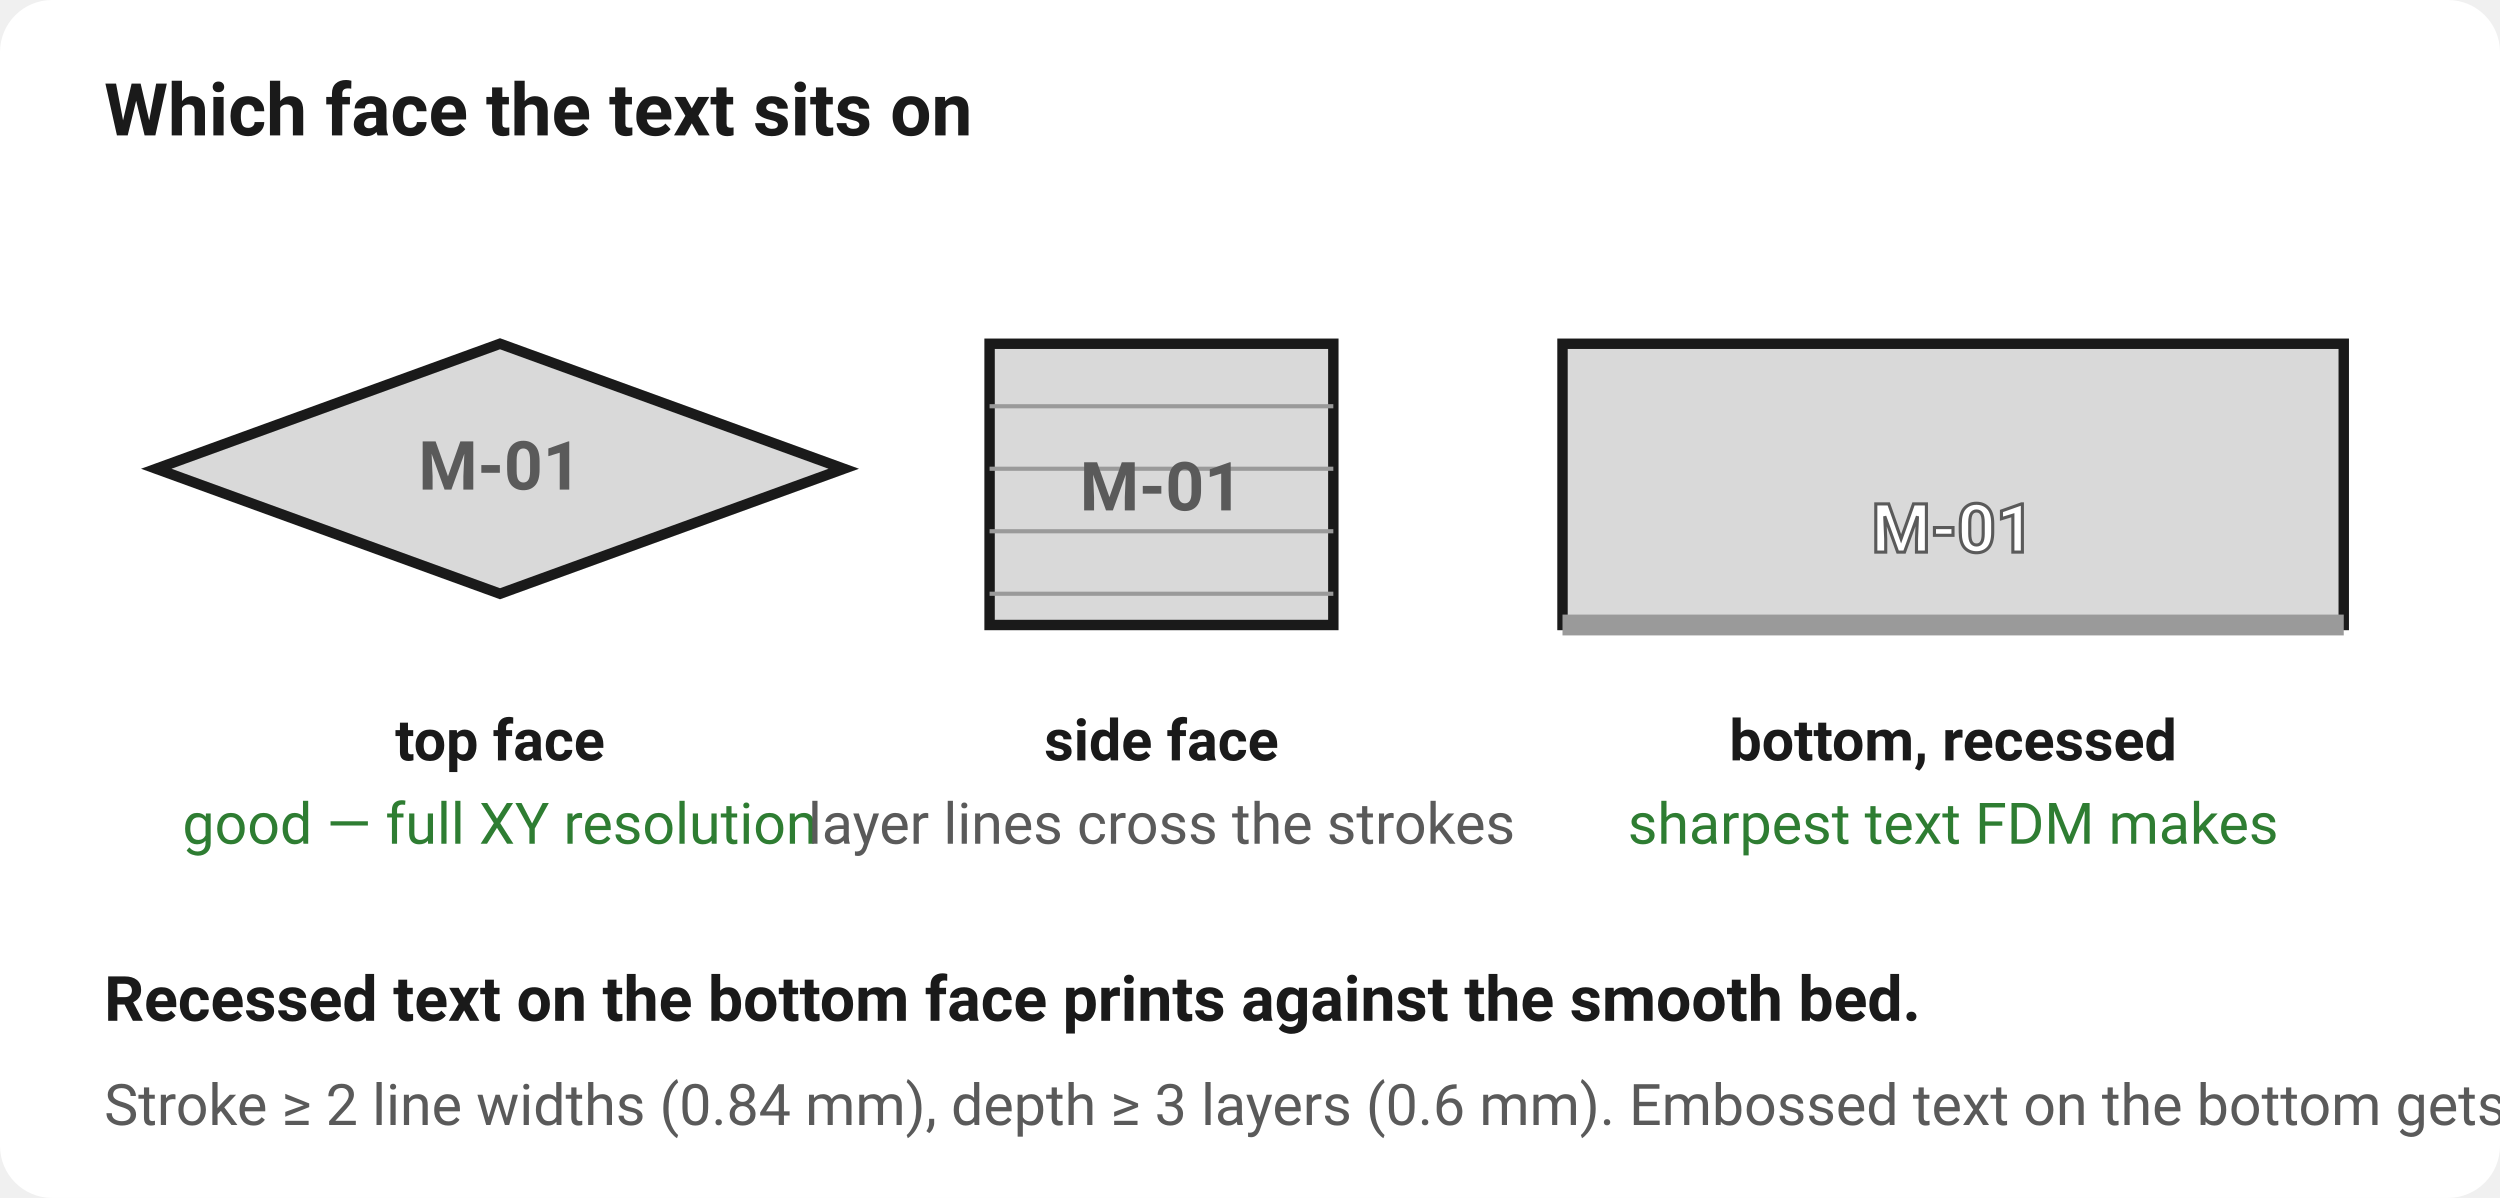
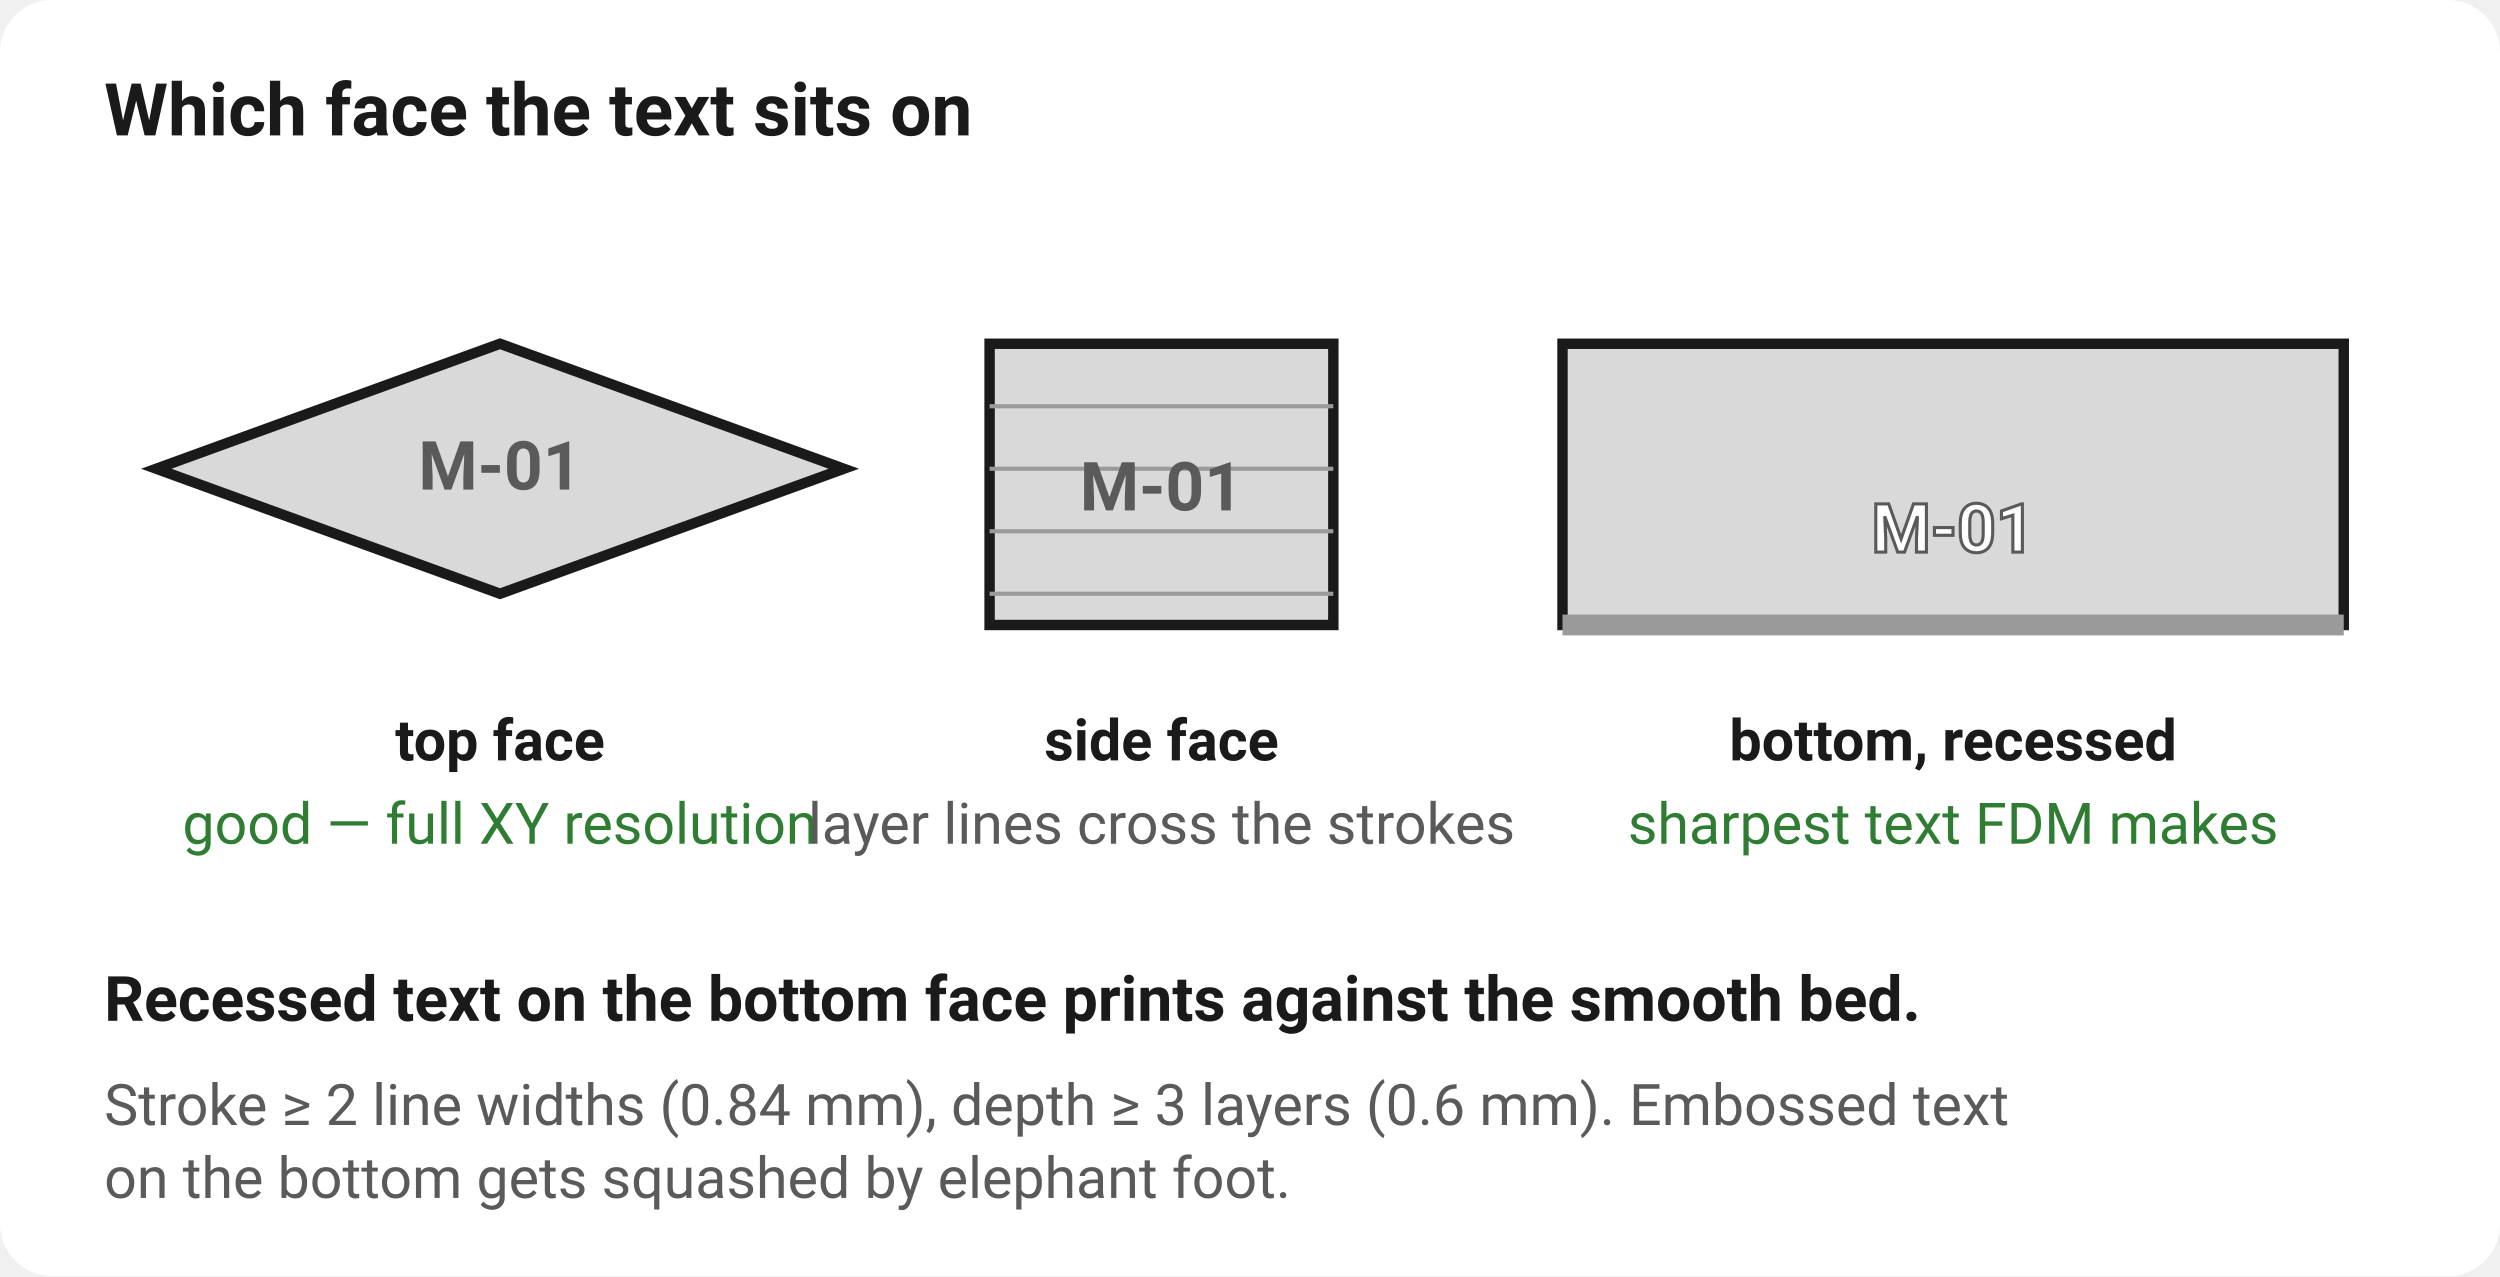
- <svg xmlns="http://www.w3.org/2000/svg" viewBox="0 0 480 230" width="480" height="230" role="img" aria-label="Embossed and engraved text on top, side and bottom faces">
-   <rect x="0" y="0" width="480" height="230" rx="10" fill="#ffffff" />
+ <svg xmlns="http://www.w3.org/2000/svg" viewBox="0 0 480 245" width="480" height="245" role="img" aria-label="Embossed and engraved text on top, side and bottom faces">
+   <rect x="0" y="0" width="480" height="245" rx="10" fill="#ffffff" />
  <g font-family="system-ui, -apple-system, Segoe UI, Roboto, sans-serif" font-size="11" fill="#1a1a1a">
    <text x="20" y="26" font-size="14" font-weight="600">Which face the text sits on</text>
    <g>
      <polygon points="30,90 96,66 162,90 96,114" fill="#d9d9d9" stroke="#1a1a1a" stroke-width="2" />
      <text x="96" y="94" text-anchor="middle" font-size="13" font-weight="700" fill="#5a5a5a">M-01</text>
      <text x="96" y="146" text-anchor="middle" font-weight="600">top face</text>
      <text x="96" y="162" text-anchor="middle" fill="#2e7d32">good — full XY resolution</text>
    </g>
    <g>
      <polygon points="190,66 256,66 256,120 190,120" fill="#d9d9d9" stroke="#1a1a1a" stroke-width="2" />
      <g stroke="#9a9a9a" stroke-width="0.8">
        <line x1="190" y1="78" x2="256" y2="78" />
        <line x1="190" y1="90" x2="256" y2="90" />
        <line x1="190" y1="102" x2="256" y2="102" />
        <line x1="190" y1="114" x2="256" y2="114" />
      </g>
      <text x="223" y="98" text-anchor="middle" font-size="13" font-weight="700" fill="#5a5a5a">M-01</text>
      <text x="223" y="146" text-anchor="middle" font-weight="600">side face</text>
      <text x="223" y="162" text-anchor="middle" fill="#5a5a5a">layer lines cross the strokes</text>
    </g>
    <g>
      <rect x="300" y="66" width="150" height="54" fill="#d9d9d9" stroke="#1a1a1a" stroke-width="2" />
      <line x1="300" y1="120" x2="450" y2="120" stroke="#9a9a9a" stroke-width="4" />
      <text x="375" y="106" text-anchor="middle" font-size="13" font-weight="700" fill="#ffffff" stroke="#5a5a5a" stroke-width="0.6">M-01</text>
      <text x="375" y="146" text-anchor="middle" font-weight="600">bottom, recessed</text>
      <text x="375" y="162" text-anchor="middle" fill="#2e7d32">sharpest text FDM makes</text>
    </g>
    <text x="20" y="196" font-size="12" font-weight="600">Recessed text on the bottom face prints against the smooth bed.</text>
-     <text x="20" y="216" font-size="11" fill="#5a5a5a">Stroke ≥ 2 line widths (0.84 mm), depth ≥ 3 layers (0.6 mm). Embossed text on the bottom gets squashed by elephant foot.</text>
+     <text x="20" y="216" font-size="11" fill="#5a5a5a">Stroke ≥ 2 line widths (0.84 mm), depth ≥ 3 layers (0.6 mm). Embossed text</text>
+     <text x="20" y="230" font-size="11" fill="#5a5a5a">on the bottom gets squashed by elephant foot.</text>
  </g>
</svg>
